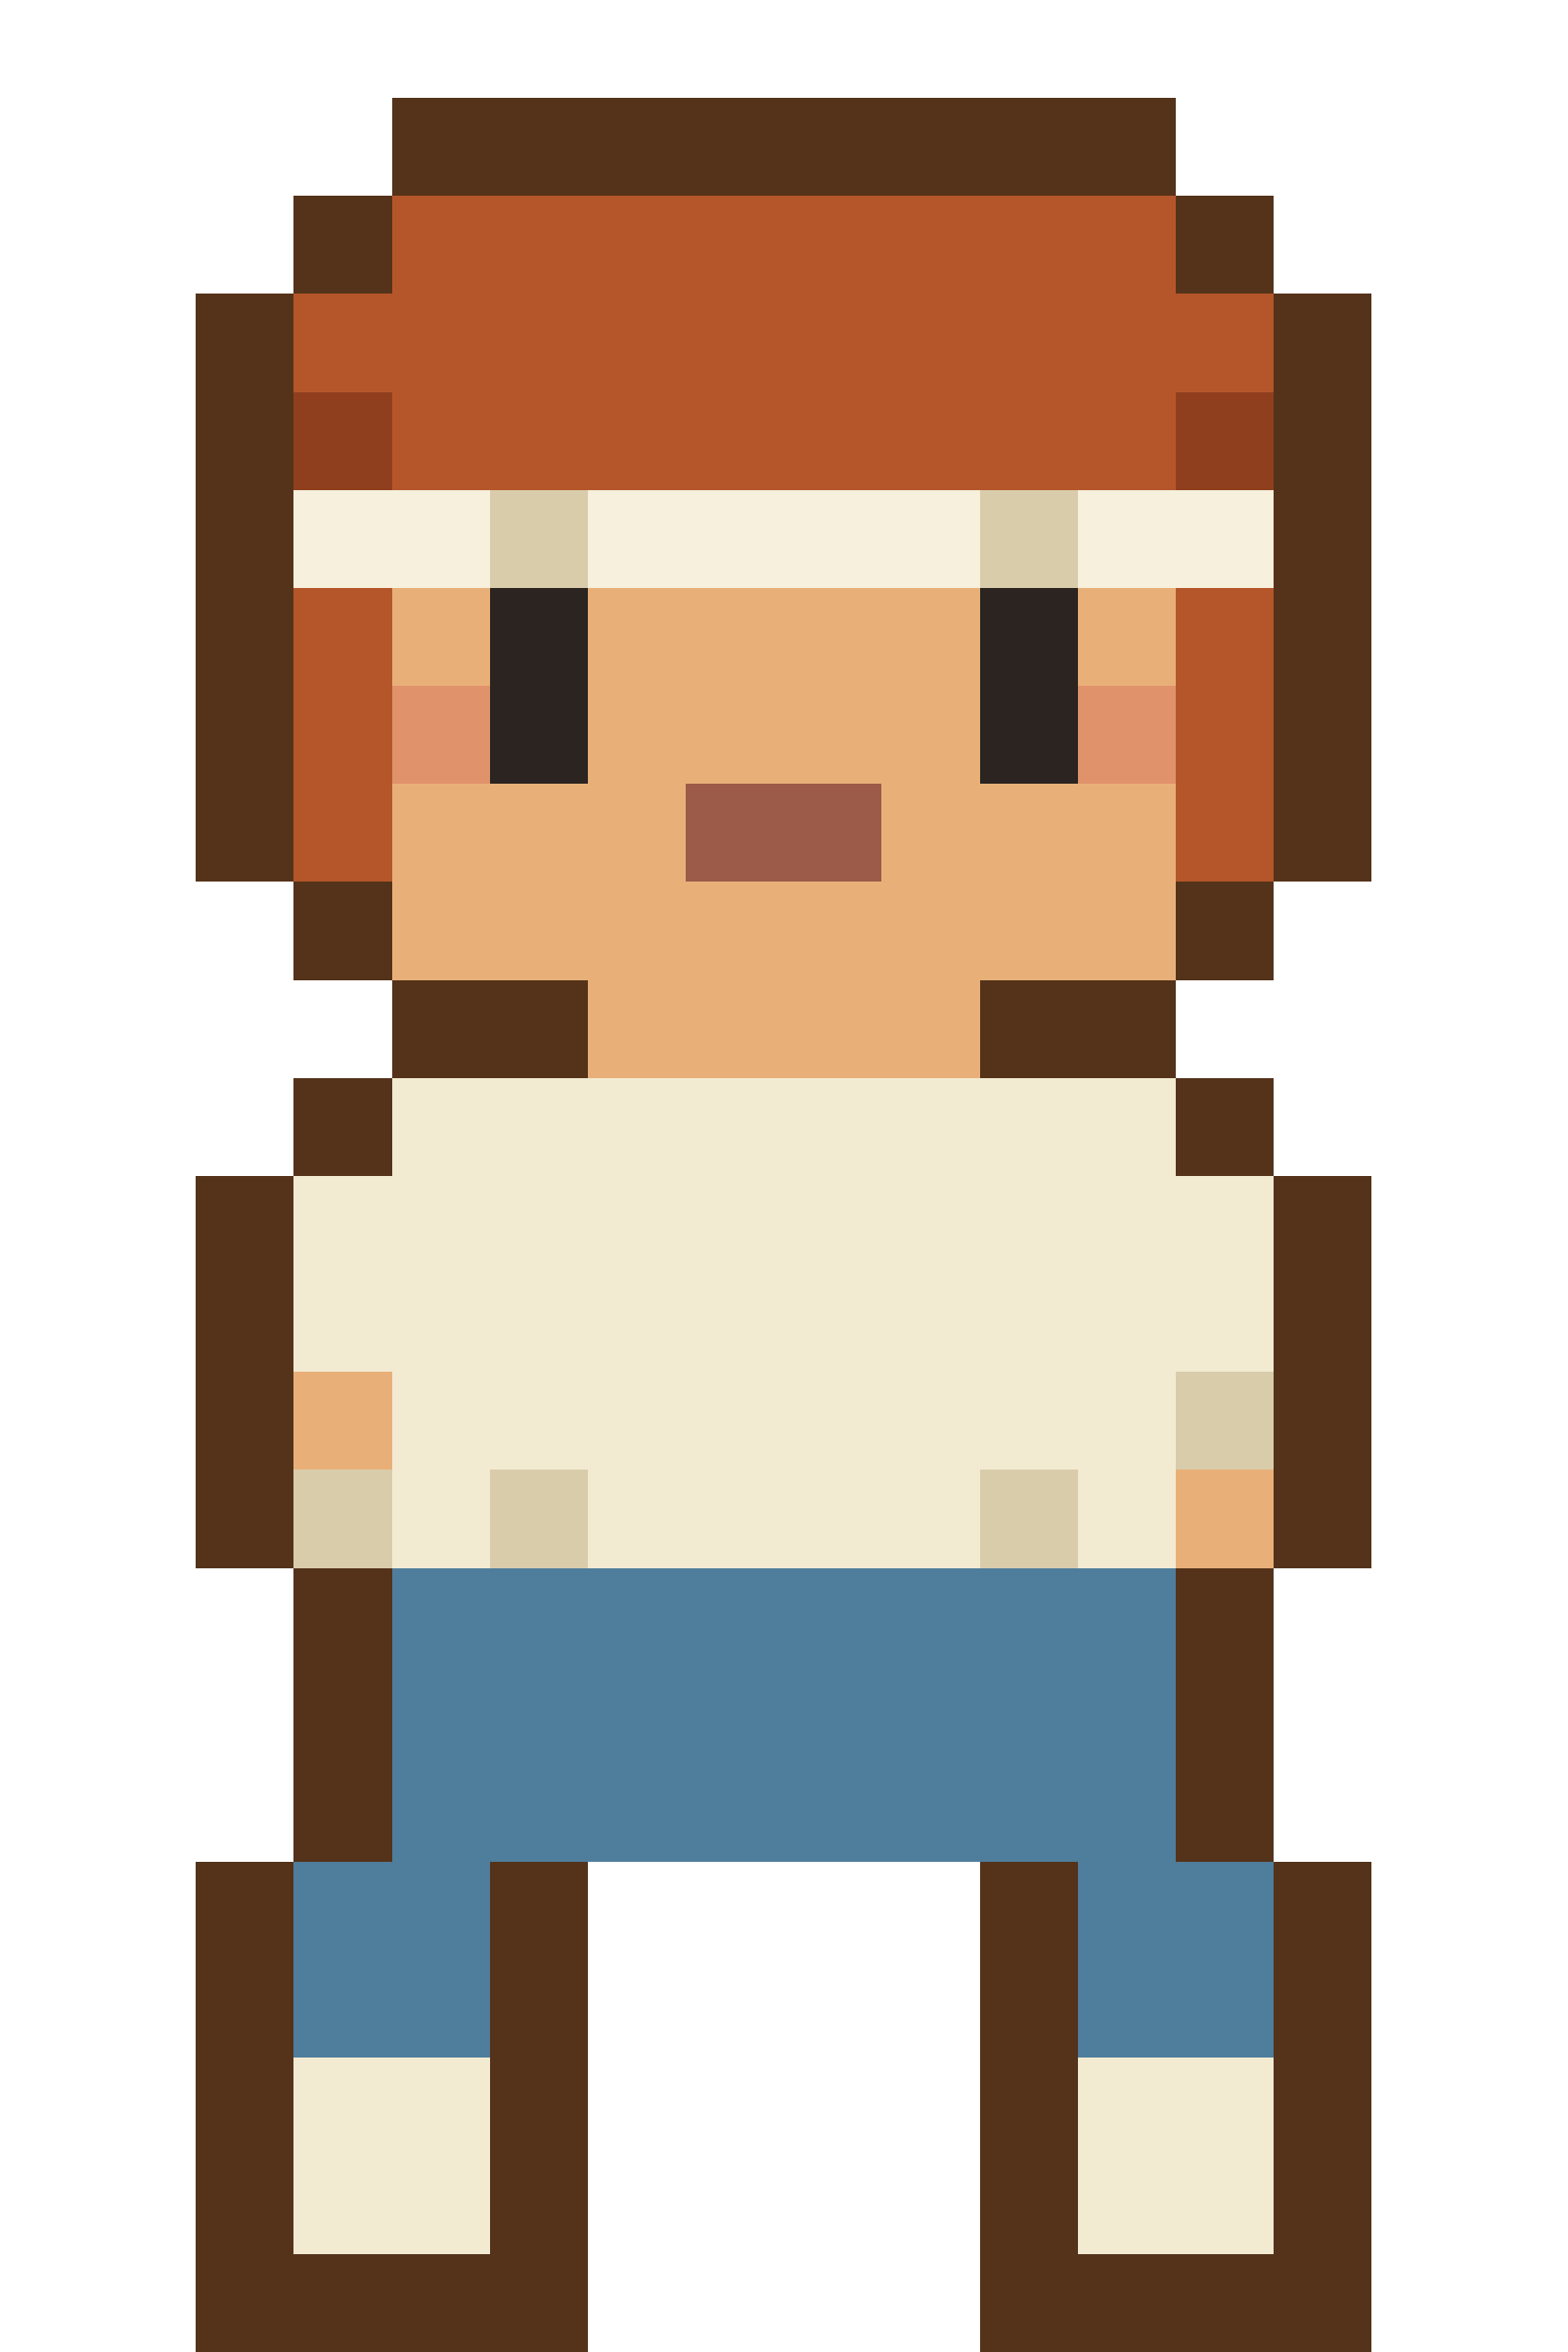
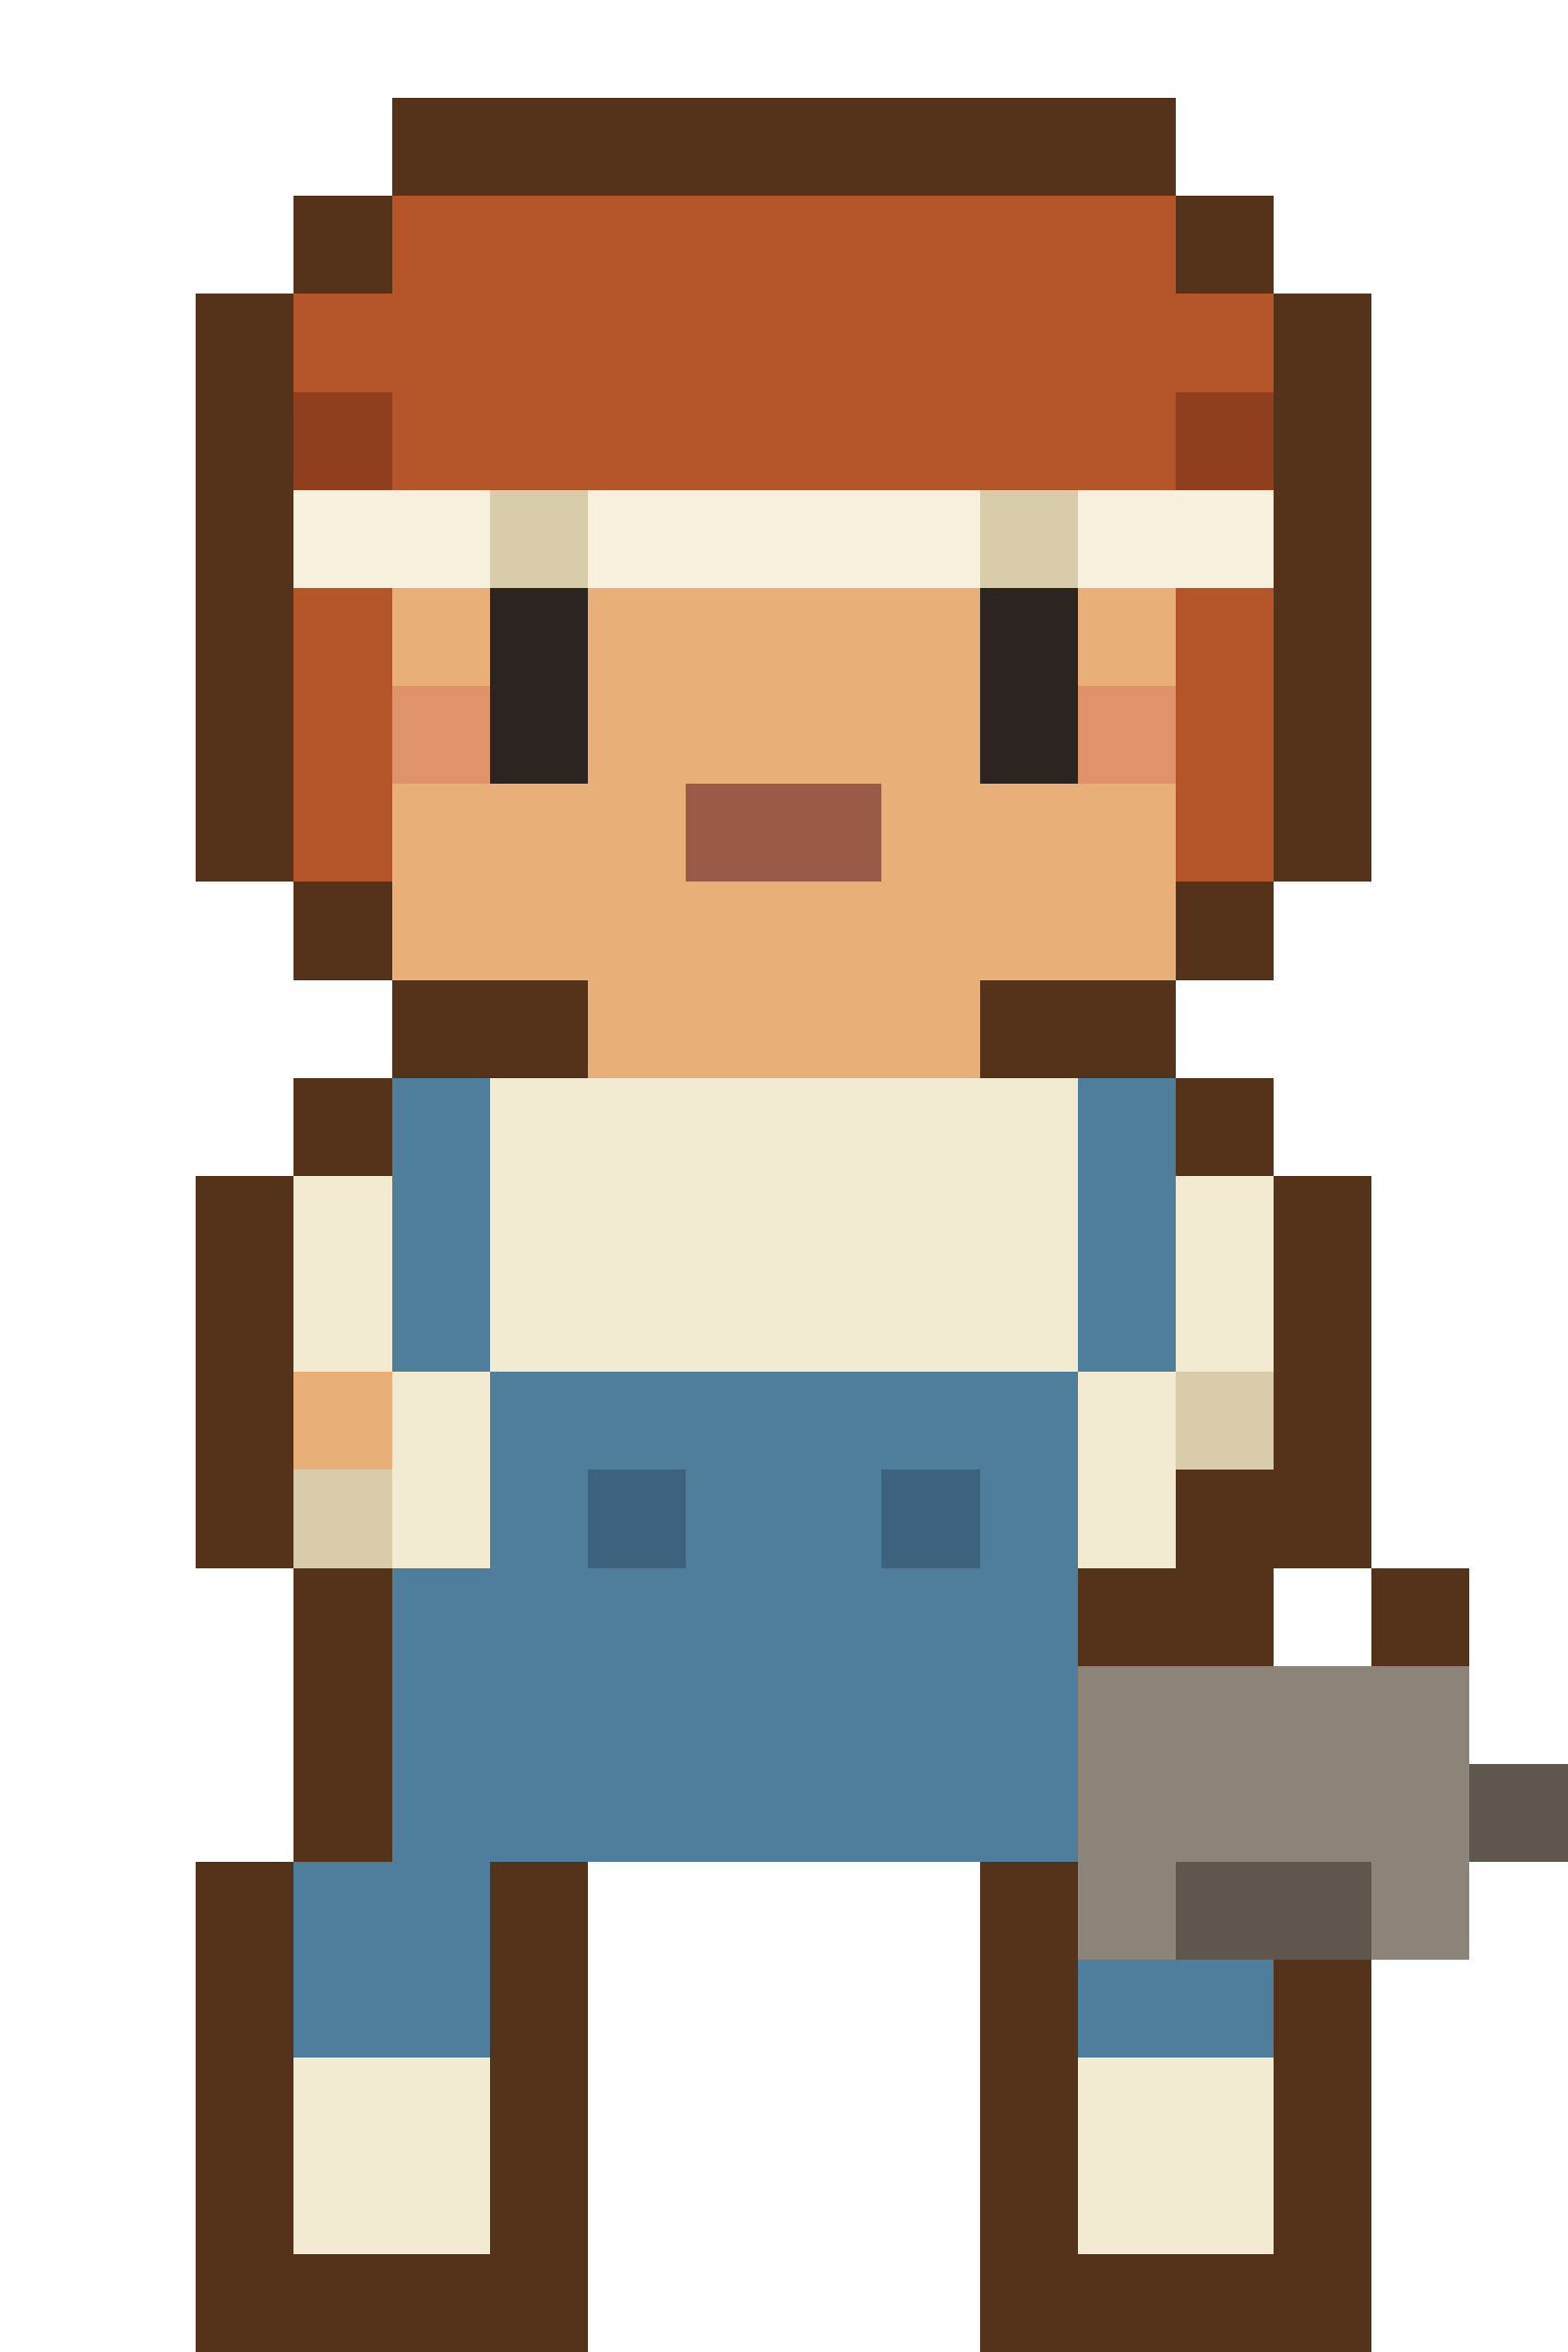
<svg xmlns="http://www.w3.org/2000/svg" viewBox="0 0 16 24" width="16" height="24" shape-rendering="crispEdges" aria-hidden="true" focusable="false">
  <rect x="4" y="1" width="1" height="1" fill="#54331a" />
  <rect x="5" y="1" width="1" height="1" fill="#54331a" />
  <rect x="6" y="1" width="1" height="1" fill="#54331a" />
  <rect x="7" y="1" width="1" height="1" fill="#54331a" />
  <rect x="8" y="1" width="1" height="1" fill="#54331a" />
  <rect x="9" y="1" width="1" height="1" fill="#54331a" />
  <rect x="10" y="1" width="1" height="1" fill="#54331a" />
  <rect x="11" y="1" width="1" height="1" fill="#54331a" />
  <rect x="3" y="2" width="1" height="1" fill="#54331a" />
  <rect x="4" y="2" width="1" height="1" fill="#b5562a" />
  <rect x="5" y="2" width="1" height="1" fill="#b5562a" />
  <rect x="6" y="2" width="1" height="1" fill="#b5562a" />
  <rect x="7" y="2" width="1" height="1" fill="#b5562a" />
  <rect x="8" y="2" width="1" height="1" fill="#b5562a" />
  <rect x="9" y="2" width="1" height="1" fill="#b5562a" />
  <rect x="10" y="2" width="1" height="1" fill="#b5562a" />
  <rect x="11" y="2" width="1" height="1" fill="#b5562a" />
  <rect x="12" y="2" width="1" height="1" fill="#54331a" />
  <rect x="2" y="3" width="1" height="1" fill="#54331a" />
  <rect x="3" y="3" width="1" height="1" fill="#b5562a" />
  <rect x="4" y="3" width="1" height="1" fill="#b5562a" />
  <rect x="5" y="3" width="1" height="1" fill="#b5562a" />
  <rect x="6" y="3" width="1" height="1" fill="#b5562a" />
  <rect x="7" y="3" width="1" height="1" fill="#b5562a" />
  <rect x="8" y="3" width="1" height="1" fill="#b5562a" />
  <rect x="9" y="3" width="1" height="1" fill="#b5562a" />
  <rect x="10" y="3" width="1" height="1" fill="#b5562a" />
  <rect x="11" y="3" width="1" height="1" fill="#b5562a" />
  <rect x="12" y="3" width="1" height="1" fill="#b5562a" />
  <rect x="13" y="3" width="1" height="1" fill="#54331a" />
  <rect x="2" y="4" width="1" height="1" fill="#54331a" />
  <rect x="3" y="4" width="1" height="1" fill="#8f3f1d" />
  <rect x="4" y="4" width="1" height="1" fill="#b5562a" />
  <rect x="5" y="4" width="1" height="1" fill="#b5562a" />
  <rect x="6" y="4" width="1" height="1" fill="#b5562a" />
  <rect x="7" y="4" width="1" height="1" fill="#b5562a" />
  <rect x="8" y="4" width="1" height="1" fill="#b5562a" />
  <rect x="9" y="4" width="1" height="1" fill="#b5562a" />
  <rect x="10" y="4" width="1" height="1" fill="#b5562a" />
  <rect x="11" y="4" width="1" height="1" fill="#b5562a" />
  <rect x="12" y="4" width="1" height="1" fill="#8f3f1d" />
  <rect x="13" y="4" width="1" height="1" fill="#54331a" />
  <rect x="2" y="5" width="1" height="1" fill="#54331a" />
  <rect x="3" y="5" width="1" height="1" fill="#f6f0dc" />
  <rect x="4" y="5" width="1" height="1" fill="#f6f0dc" />
  <rect x="5" y="5" width="1" height="1" fill="#d9ccab" />
  <rect x="6" y="5" width="1" height="1" fill="#f6f0dc" />
  <rect x="7" y="5" width="1" height="1" fill="#f6f0dc" />
  <rect x="8" y="5" width="1" height="1" fill="#f6f0dc" />
  <rect x="9" y="5" width="1" height="1" fill="#f6f0dc" />
  <rect x="10" y="5" width="1" height="1" fill="#d9ccab" />
  <rect x="11" y="5" width="1" height="1" fill="#f6f0dc" />
  <rect x="12" y="5" width="1" height="1" fill="#f6f0dc" />
  <rect x="13" y="5" width="1" height="1" fill="#54331a" />
  <rect x="2" y="6" width="1" height="1" fill="#54331a" />
  <rect x="3" y="6" width="1" height="1" fill="#b5562a" />
  <rect x="4" y="6" width="1" height="1" fill="#e8b078" />
  <rect x="5" y="6" width="1" height="1" fill="#2b2421" />
  <rect x="6" y="6" width="1" height="1" fill="#e8b078" />
  <rect x="7" y="6" width="1" height="1" fill="#e8b078" />
  <rect x="8" y="6" width="1" height="1" fill="#e8b078" />
  <rect x="9" y="6" width="1" height="1" fill="#e8b078" />
  <rect x="10" y="6" width="1" height="1" fill="#2b2421" />
  <rect x="11" y="6" width="1" height="1" fill="#e8b078" />
  <rect x="12" y="6" width="1" height="1" fill="#b5562a" />
  <rect x="13" y="6" width="1" height="1" fill="#54331a" />
  <rect x="2" y="7" width="1" height="1" fill="#54331a" />
  <rect x="3" y="7" width="1" height="1" fill="#b5562a" />
  <rect x="4" y="7" width="1" height="1" fill="#e0926a" />
  <rect x="5" y="7" width="1" height="1" fill="#2b2421" />
  <rect x="6" y="7" width="1" height="1" fill="#e8b078" />
  <rect x="7" y="7" width="1" height="1" fill="#e8b078" />
  <rect x="8" y="7" width="1" height="1" fill="#e8b078" />
  <rect x="9" y="7" width="1" height="1" fill="#e8b078" />
  <rect x="10" y="7" width="1" height="1" fill="#2b2421" />
  <rect x="11" y="7" width="1" height="1" fill="#e0926a" />
  <rect x="12" y="7" width="1" height="1" fill="#b5562a" />
  <rect x="13" y="7" width="1" height="1" fill="#54331a" />
  <rect x="2" y="8" width="1" height="1" fill="#54331a" />
  <rect x="3" y="8" width="1" height="1" fill="#b5562a" />
  <rect x="4" y="8" width="1" height="1" fill="#e8b078" />
  <rect x="5" y="8" width="1" height="1" fill="#e8b078" />
  <rect x="6" y="8" width="1" height="1" fill="#e8b078" />
  <rect x="7" y="8" width="1" height="1" fill="#9c5a48" />
  <rect x="8" y="8" width="1" height="1" fill="#9c5a48" />
  <rect x="9" y="8" width="1" height="1" fill="#e8b078" />
  <rect x="10" y="8" width="1" height="1" fill="#e8b078" />
  <rect x="11" y="8" width="1" height="1" fill="#e8b078" />
  <rect x="12" y="8" width="1" height="1" fill="#b5562a" />
  <rect x="13" y="8" width="1" height="1" fill="#54331a" />
  <rect x="3" y="9" width="1" height="1" fill="#54331a" />
  <rect x="4" y="9" width="1" height="1" fill="#e8b078" />
  <rect x="5" y="9" width="1" height="1" fill="#e8b078" />
  <rect x="6" y="9" width="1" height="1" fill="#e8b078" />
  <rect x="7" y="9" width="1" height="1" fill="#e8b078" />
  <rect x="8" y="9" width="1" height="1" fill="#e8b078" />
  <rect x="9" y="9" width="1" height="1" fill="#e8b078" />
  <rect x="10" y="9" width="1" height="1" fill="#e8b078" />
  <rect x="11" y="9" width="1" height="1" fill="#e8b078" />
  <rect x="12" y="9" width="1" height="1" fill="#54331a" />
  <rect x="4" y="10" width="1" height="1" fill="#54331a" />
  <rect x="5" y="10" width="1" height="1" fill="#54331a" />
  <rect x="6" y="10" width="1" height="1" fill="#e8b078" />
  <rect x="7" y="10" width="1" height="1" fill="#e8b078" />
  <rect x="8" y="10" width="1" height="1" fill="#e8b078" />
  <rect x="9" y="10" width="1" height="1" fill="#e8b078" />
  <rect x="10" y="10" width="1" height="1" fill="#54331a" />
  <rect x="11" y="10" width="1" height="1" fill="#54331a" />
  <rect x="3" y="11" width="1" height="1" fill="#54331a" />
-   <rect x="4" y="11" width="1" height="1" fill="#f3ead2" />
+   <rect x="4" y="11" width="1" height="1" fill="#4f7d9c" />
  <rect x="5" y="11" width="1" height="1" fill="#f3ead2" />
  <rect x="6" y="11" width="1" height="1" fill="#f3ead2" />
  <rect x="7" y="11" width="1" height="1" fill="#f3ead2" />
  <rect x="8" y="11" width="1" height="1" fill="#f3ead2" />
  <rect x="9" y="11" width="1" height="1" fill="#f3ead2" />
  <rect x="10" y="11" width="1" height="1" fill="#f3ead2" />
-   <rect x="11" y="11" width="1" height="1" fill="#f3ead2" />
+   <rect x="11" y="11" width="1" height="1" fill="#4f7d9c" />
  <rect x="12" y="11" width="1" height="1" fill="#54331a" />
  <rect x="2" y="12" width="1" height="1" fill="#54331a" />
  <rect x="3" y="12" width="1" height="1" fill="#f3ead2" />
-   <rect x="4" y="12" width="1" height="1" fill="#f3ead2" />
+   <rect x="4" y="12" width="1" height="1" fill="#4f7d9c" />
  <rect x="5" y="12" width="1" height="1" fill="#f3ead2" />
  <rect x="6" y="12" width="1" height="1" fill="#f3ead2" />
  <rect x="7" y="12" width="1" height="1" fill="#f3ead2" />
  <rect x="8" y="12" width="1" height="1" fill="#f3ead2" />
  <rect x="9" y="12" width="1" height="1" fill="#f3ead2" />
  <rect x="10" y="12" width="1" height="1" fill="#f3ead2" />
-   <rect x="11" y="12" width="1" height="1" fill="#f3ead2" />
+   <rect x="11" y="12" width="1" height="1" fill="#4f7d9c" />
  <rect x="12" y="12" width="1" height="1" fill="#f3ead2" />
  <rect x="13" y="12" width="1" height="1" fill="#54331a" />
  <rect x="2" y="13" width="1" height="1" fill="#54331a" />
  <rect x="3" y="13" width="1" height="1" fill="#f3ead2" />
-   <rect x="4" y="13" width="1" height="1" fill="#f3ead2" />
+   <rect x="4" y="13" width="1" height="1" fill="#4f7d9c" />
  <rect x="5" y="13" width="1" height="1" fill="#f3ead2" />
  <rect x="6" y="13" width="1" height="1" fill="#f3ead2" />
  <rect x="7" y="13" width="1" height="1" fill="#f3ead2" />
  <rect x="8" y="13" width="1" height="1" fill="#f3ead2" />
  <rect x="9" y="13" width="1" height="1" fill="#f3ead2" />
  <rect x="10" y="13" width="1" height="1" fill="#f3ead2" />
-   <rect x="11" y="13" width="1" height="1" fill="#f3ead2" />
+   <rect x="11" y="13" width="1" height="1" fill="#4f7d9c" />
  <rect x="12" y="13" width="1" height="1" fill="#f3ead2" />
  <rect x="13" y="13" width="1" height="1" fill="#54331a" />
  <rect x="2" y="14" width="1" height="1" fill="#54331a" />
  <rect x="3" y="14" width="1" height="1" fill="#e8b078" />
  <rect x="4" y="14" width="1" height="1" fill="#f3ead2" />
-   <rect x="5" y="14" width="1" height="1" fill="#f3ead2" />
-   <rect x="6" y="14" width="1" height="1" fill="#f3ead2" />
-   <rect x="7" y="14" width="1" height="1" fill="#f3ead2" />
-   <rect x="8" y="14" width="1" height="1" fill="#f3ead2" />
-   <rect x="9" y="14" width="1" height="1" fill="#f3ead2" />
-   <rect x="10" y="14" width="1" height="1" fill="#f3ead2" />
+   <rect x="5" y="14" width="1" height="1" fill="#4f7d9c" />
+   <rect x="6" y="14" width="1" height="1" fill="#4f7d9c" />
+   <rect x="7" y="14" width="1" height="1" fill="#4f7d9c" />
+   <rect x="8" y="14" width="1" height="1" fill="#4f7d9c" />
+   <rect x="9" y="14" width="1" height="1" fill="#4f7d9c" />
+   <rect x="10" y="14" width="1" height="1" fill="#4f7d9c" />
  <rect x="11" y="14" width="1" height="1" fill="#f3ead2" />
  <rect x="12" y="14" width="1" height="1" fill="#d9ccab" />
  <rect x="13" y="14" width="1" height="1" fill="#54331a" />
  <rect x="2" y="15" width="1" height="1" fill="#54331a" />
  <rect x="3" y="15" width="1" height="1" fill="#d9ccab" />
  <rect x="4" y="15" width="1" height="1" fill="#f3ead2" />
-   <rect x="5" y="15" width="1" height="1" fill="#d9ccab" />
-   <rect x="6" y="15" width="1" height="1" fill="#f3ead2" />
-   <rect x="7" y="15" width="1" height="1" fill="#f3ead2" />
-   <rect x="8" y="15" width="1" height="1" fill="#f3ead2" />
-   <rect x="9" y="15" width="1" height="1" fill="#f3ead2" />
-   <rect x="10" y="15" width="1" height="1" fill="#d9ccab" />
+   <rect x="5" y="15" width="1" height="1" fill="#4f7d9c" />
+   <rect x="6" y="15" width="1" height="1" fill="#3c627e" />
+   <rect x="7" y="15" width="1" height="1" fill="#4f7d9c" />
+   <rect x="8" y="15" width="1" height="1" fill="#4f7d9c" />
+   <rect x="9" y="15" width="1" height="1" fill="#3c627e" />
+   <rect x="10" y="15" width="1" height="1" fill="#4f7d9c" />
  <rect x="11" y="15" width="1" height="1" fill="#f3ead2" />
-   <rect x="12" y="15" width="1" height="1" fill="#e8b078" />
+   <rect x="12" y="15" width="1" height="1" fill="#54331a" />
  <rect x="13" y="15" width="1" height="1" fill="#54331a" />
  <rect x="3" y="16" width="1" height="1" fill="#54331a" />
  <rect x="4" y="16" width="1" height="1" fill="#4f7d9c" />
  <rect x="5" y="16" width="1" height="1" fill="#4f7d9c" />
  <rect x="6" y="16" width="1" height="1" fill="#4f7d9c" />
  <rect x="7" y="16" width="1" height="1" fill="#4f7d9c" />
  <rect x="8" y="16" width="1" height="1" fill="#4f7d9c" />
  <rect x="9" y="16" width="1" height="1" fill="#4f7d9c" />
  <rect x="10" y="16" width="1" height="1" fill="#4f7d9c" />
-   <rect x="11" y="16" width="1" height="1" fill="#4f7d9c" />
+   <rect x="11" y="16" width="1" height="1" fill="#54331a" />
  <rect x="12" y="16" width="1" height="1" fill="#54331a" />
+   <rect x="14" y="16" width="1" height="1" fill="#54331a" />
  <rect x="3" y="17" width="1" height="1" fill="#54331a" />
  <rect x="4" y="17" width="1" height="1" fill="#4f7d9c" />
  <rect x="5" y="17" width="1" height="1" fill="#4f7d9c" />
  <rect x="6" y="17" width="1" height="1" fill="#4f7d9c" />
  <rect x="7" y="17" width="1" height="1" fill="#4f7d9c" />
  <rect x="8" y="17" width="1" height="1" fill="#4f7d9c" />
  <rect x="9" y="17" width="1" height="1" fill="#4f7d9c" />
  <rect x="10" y="17" width="1" height="1" fill="#4f7d9c" />
-   <rect x="11" y="17" width="1" height="1" fill="#4f7d9c" />
-   <rect x="12" y="17" width="1" height="1" fill="#54331a" />
+   <rect x="11" y="17" width="1" height="1" fill="#8c8478" />
+   <rect x="12" y="17" width="1" height="1" fill="#8c8478" />
+   <rect x="13" y="17" width="1" height="1" fill="#8c8478" />
+   <rect x="14" y="17" width="1" height="1" fill="#8c8478" />
  <rect x="3" y="18" width="1" height="1" fill="#54331a" />
  <rect x="4" y="18" width="1" height="1" fill="#4f7d9c" />
  <rect x="5" y="18" width="1" height="1" fill="#4f7d9c" />
  <rect x="6" y="18" width="1" height="1" fill="#4f7d9c" />
  <rect x="7" y="18" width="1" height="1" fill="#4f7d9c" />
  <rect x="8" y="18" width="1" height="1" fill="#4f7d9c" />
  <rect x="9" y="18" width="1" height="1" fill="#4f7d9c" />
  <rect x="10" y="18" width="1" height="1" fill="#4f7d9c" />
-   <rect x="11" y="18" width="1" height="1" fill="#4f7d9c" />
-   <rect x="12" y="18" width="1" height="1" fill="#54331a" />
+   <rect x="11" y="18" width="1" height="1" fill="#8c8478" />
+   <rect x="12" y="18" width="1" height="1" fill="#8c8478" />
+   <rect x="13" y="18" width="1" height="1" fill="#8c8478" />
+   <rect x="14" y="18" width="1" height="1" fill="#8c8478" />
+   <rect x="15" y="18" width="1" height="1" fill="#5f574e" />
  <rect x="2" y="19" width="1" height="1" fill="#54331a" />
  <rect x="3" y="19" width="1" height="1" fill="#4f7d9c" />
  <rect x="4" y="19" width="1" height="1" fill="#4f7d9c" />
  <rect x="5" y="19" width="1" height="1" fill="#54331a" />
  <rect x="10" y="19" width="1" height="1" fill="#54331a" />
-   <rect x="11" y="19" width="1" height="1" fill="#4f7d9c" />
-   <rect x="12" y="19" width="1" height="1" fill="#4f7d9c" />
-   <rect x="13" y="19" width="1" height="1" fill="#54331a" />
+   <rect x="11" y="19" width="1" height="1" fill="#8c8478" />
+   <rect x="12" y="19" width="1" height="1" fill="#5f574e" />
+   <rect x="13" y="19" width="1" height="1" fill="#5f574e" />
+   <rect x="14" y="19" width="1" height="1" fill="#8c8478" />
  <rect x="2" y="20" width="1" height="1" fill="#54331a" />
  <rect x="3" y="20" width="1" height="1" fill="#4f7d9c" />
  <rect x="4" y="20" width="1" height="1" fill="#4f7d9c" />
  <rect x="5" y="20" width="1" height="1" fill="#54331a" />
  <rect x="10" y="20" width="1" height="1" fill="#54331a" />
  <rect x="11" y="20" width="1" height="1" fill="#4f7d9c" />
  <rect x="12" y="20" width="1" height="1" fill="#4f7d9c" />
  <rect x="13" y="20" width="1" height="1" fill="#54331a" />
  <rect x="2" y="21" width="1" height="1" fill="#54331a" />
  <rect x="3" y="21" width="1" height="1" fill="#f3ead2" />
  <rect x="4" y="21" width="1" height="1" fill="#f3ead2" />
  <rect x="5" y="21" width="1" height="1" fill="#54331a" />
  <rect x="10" y="21" width="1" height="1" fill="#54331a" />
  <rect x="11" y="21" width="1" height="1" fill="#f3ead2" />
  <rect x="12" y="21" width="1" height="1" fill="#f3ead2" />
  <rect x="13" y="21" width="1" height="1" fill="#54331a" />
  <rect x="2" y="22" width="1" height="1" fill="#54331a" />
  <rect x="3" y="22" width="1" height="1" fill="#f3ead2" />
  <rect x="4" y="22" width="1" height="1" fill="#f3ead2" />
  <rect x="5" y="22" width="1" height="1" fill="#54331a" />
  <rect x="10" y="22" width="1" height="1" fill="#54331a" />
  <rect x="11" y="22" width="1" height="1" fill="#f3ead2" />
  <rect x="12" y="22" width="1" height="1" fill="#f3ead2" />
  <rect x="13" y="22" width="1" height="1" fill="#54331a" />
  <rect x="2" y="23" width="1" height="1" fill="#54331a" />
  <rect x="3" y="23" width="1" height="1" fill="#54331a" />
  <rect x="4" y="23" width="1" height="1" fill="#54331a" />
  <rect x="5" y="23" width="1" height="1" fill="#54331a" />
  <rect x="10" y="23" width="1" height="1" fill="#54331a" />
  <rect x="11" y="23" width="1" height="1" fill="#54331a" />
  <rect x="12" y="23" width="1" height="1" fill="#54331a" />
  <rect x="13" y="23" width="1" height="1" fill="#54331a" />
</svg>
